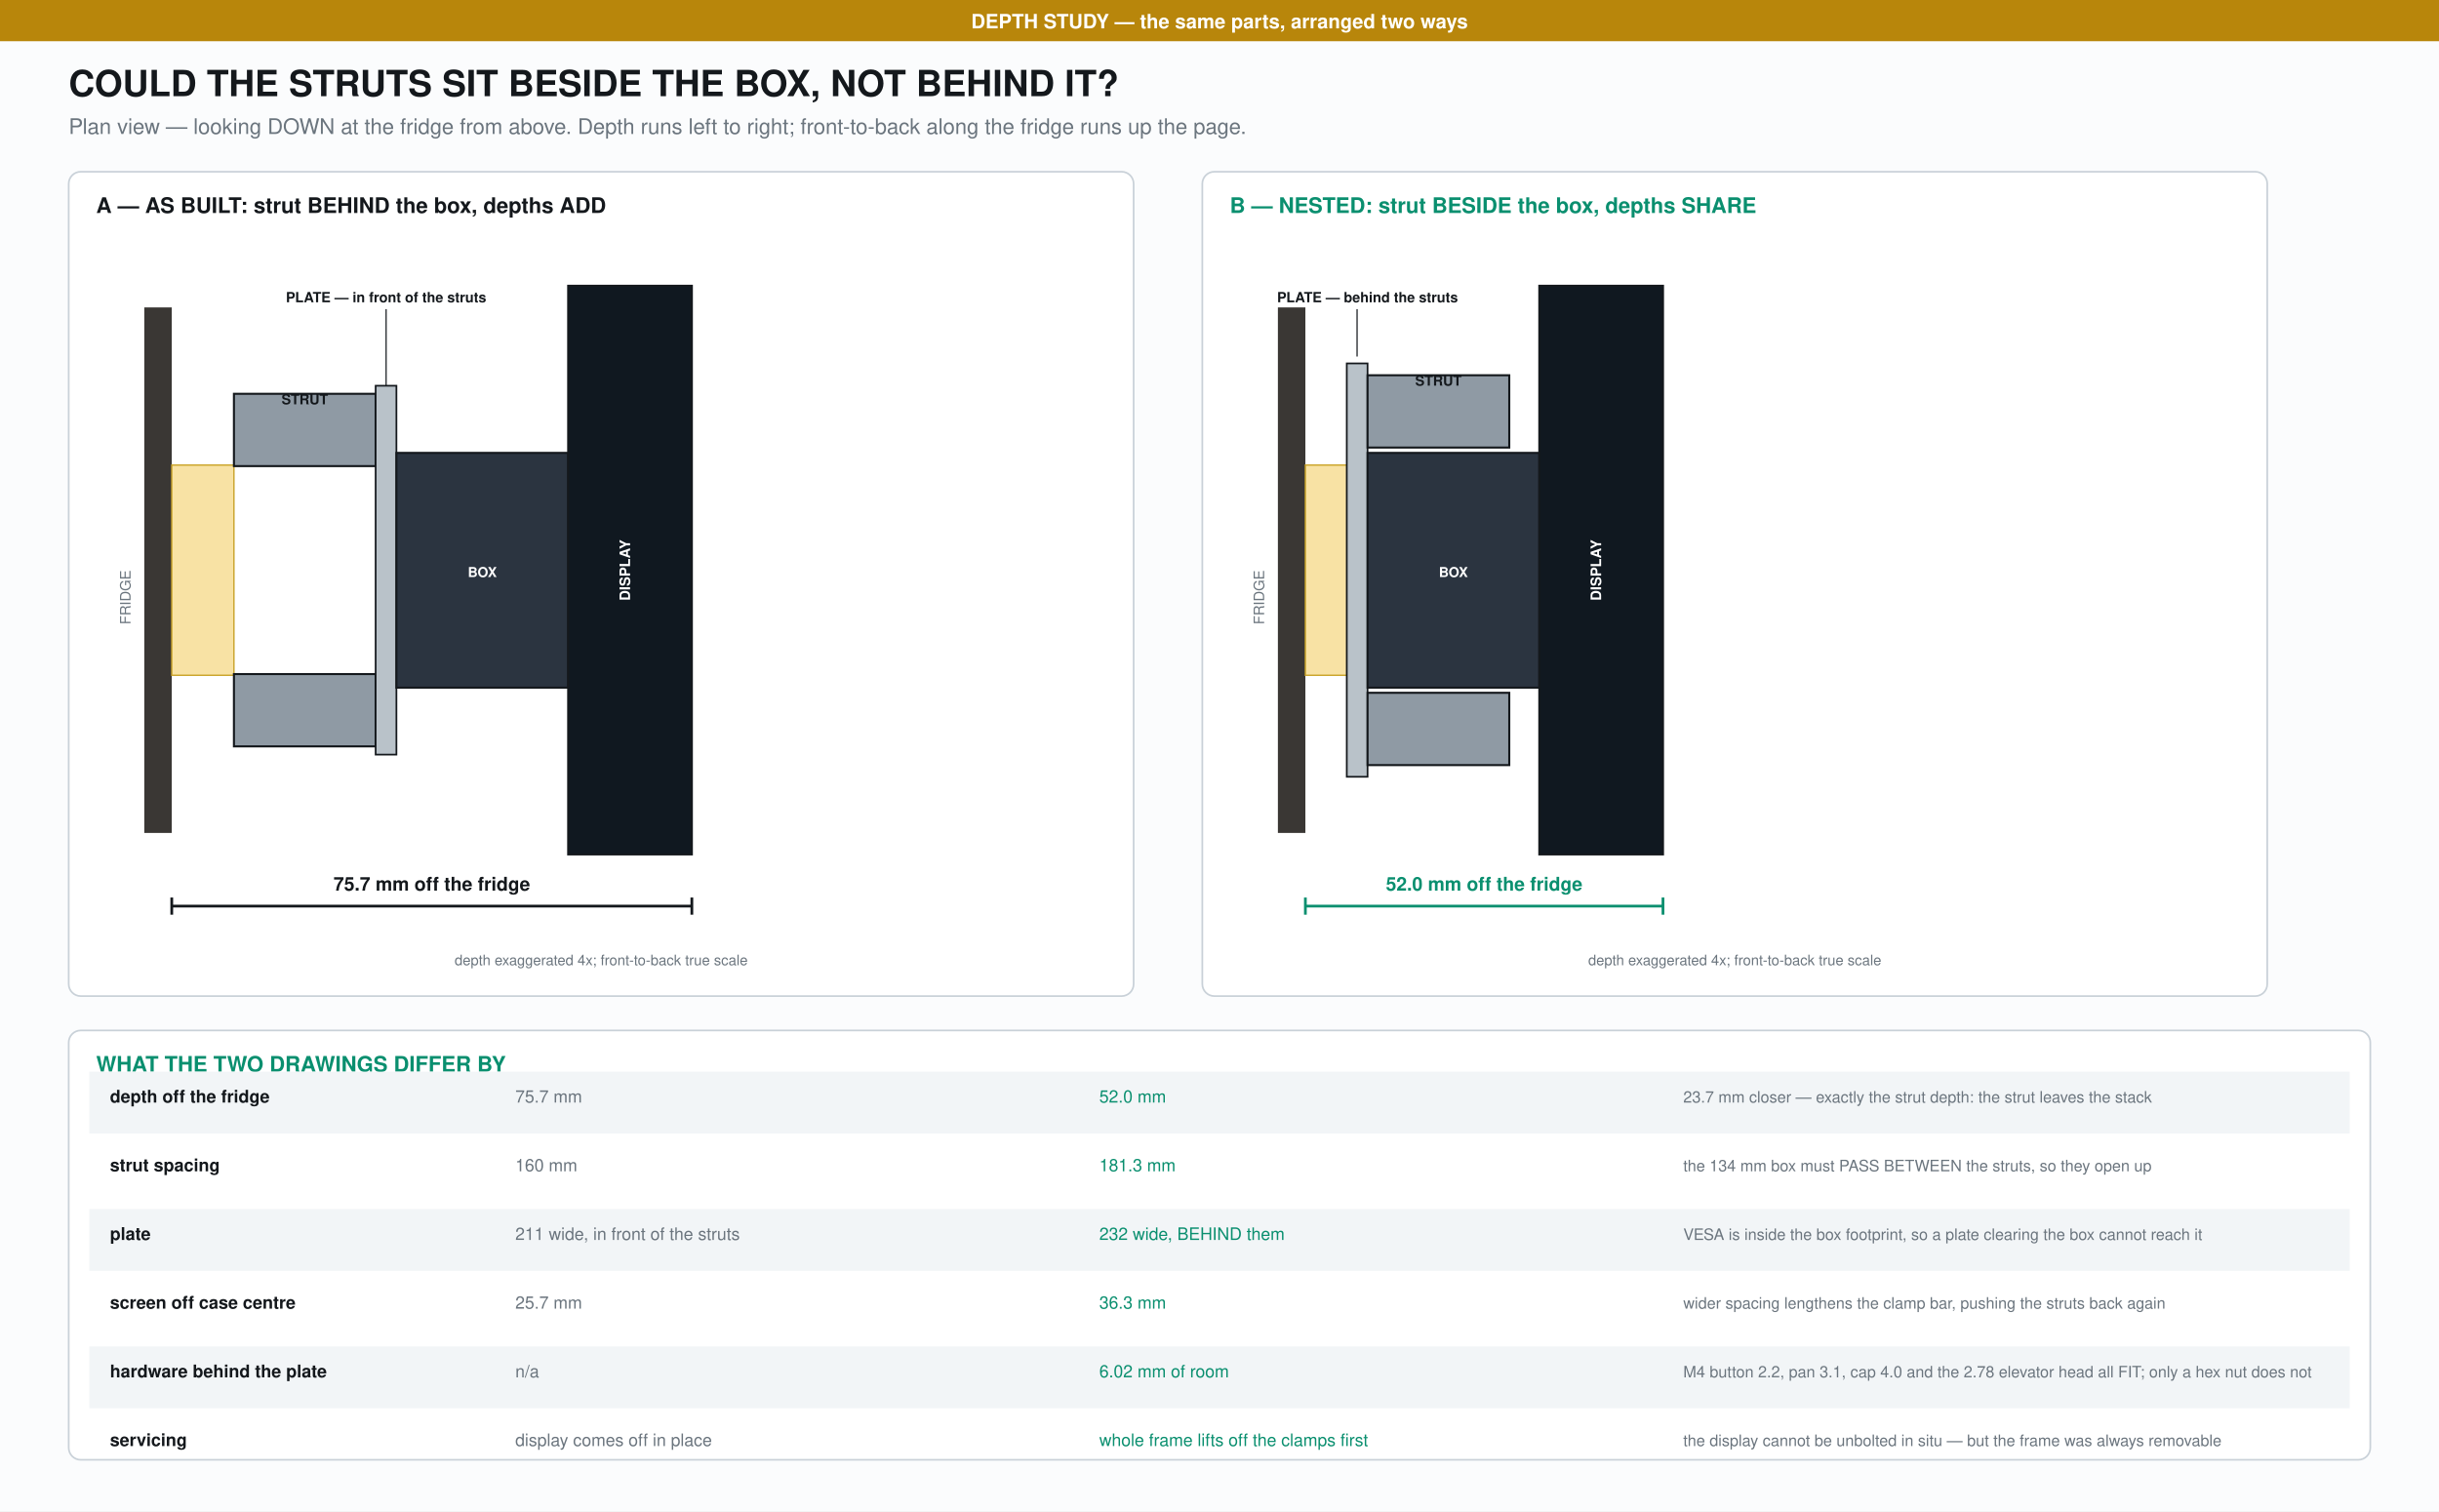
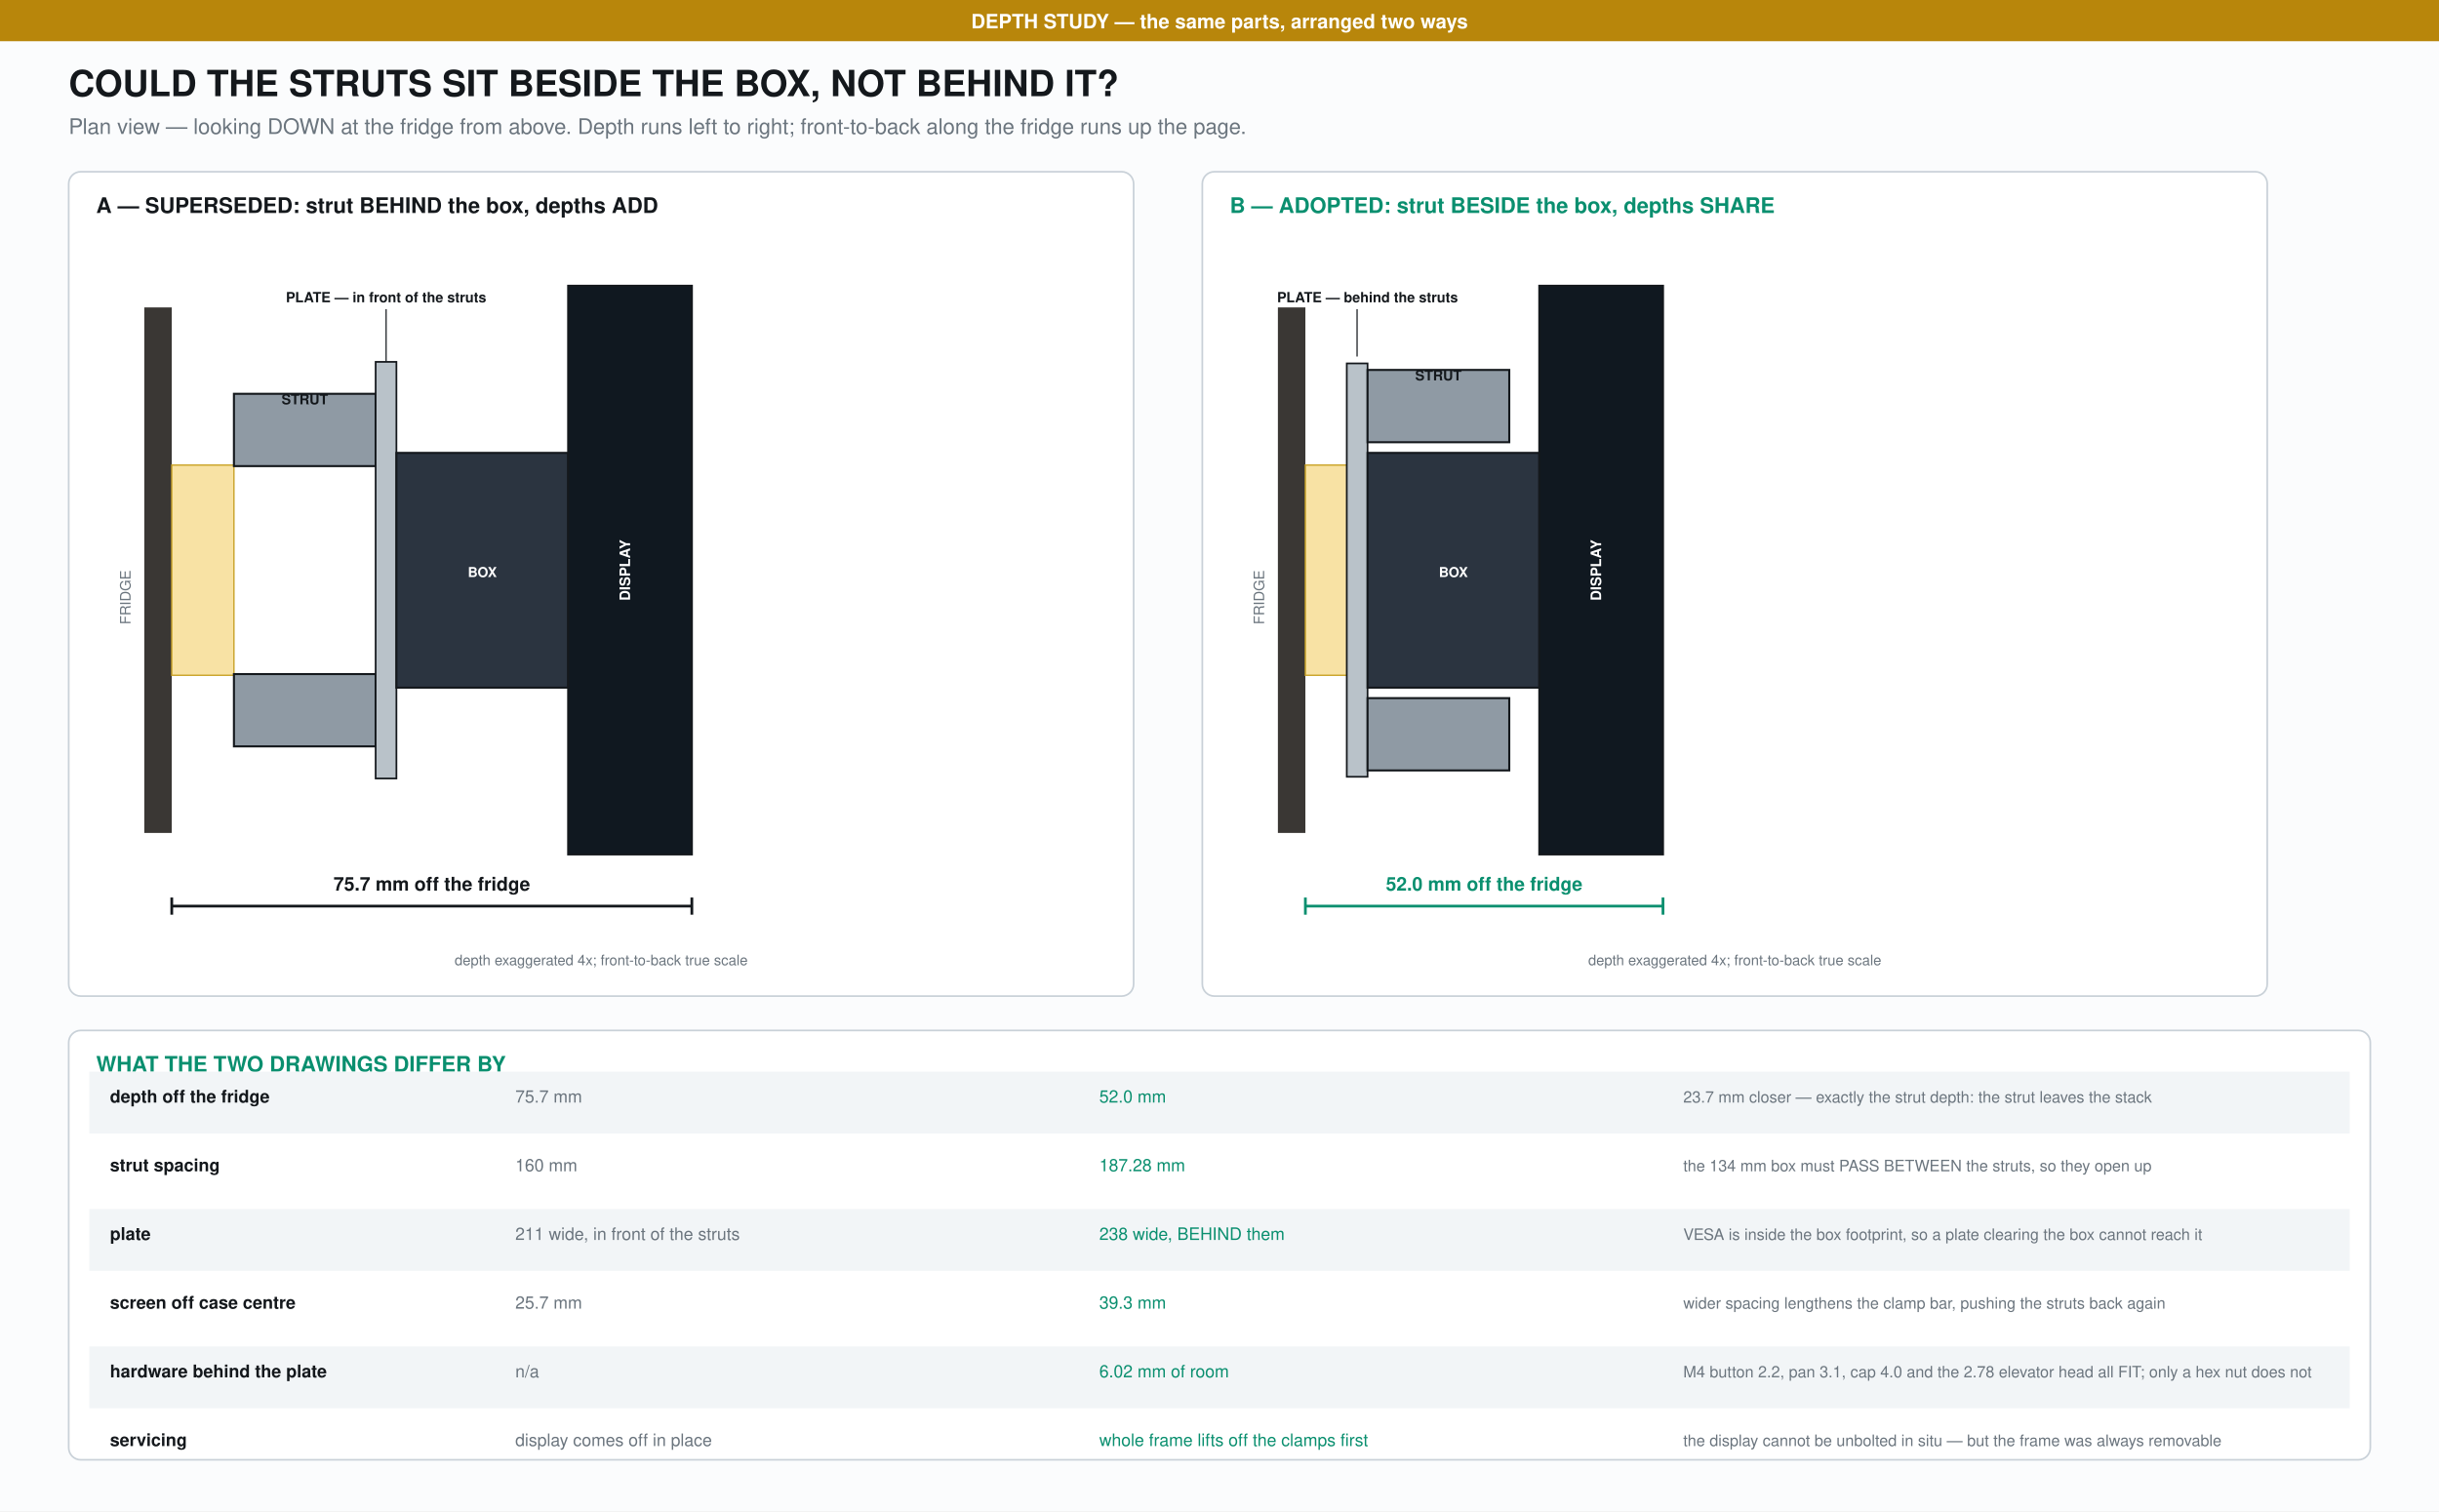
<svg xmlns="http://www.w3.org/2000/svg" width="1420" height="880" viewBox="0 0 1420 880">
  <rect width="1420" height="880" fill="#fbfcfd" />
  <rect width="1420" height="24" fill="#b8860b" />
  <text x="710.00" y="16.50" font-family="Helvetica,Arial,sans-serif" font-size="11.5" text-anchor="middle" fill="#fff" font-weight="bold">DEPTH STUDY — the same parts, arranged two ways</text>
  <text x="40.00" y="56.00" font-family="Helvetica,Arial,sans-serif" font-size="21" text-anchor="start" fill="#14181c" font-weight="bold">COULD THE STRUTS SIT BESIDE THE BOX, NOT BEHIND IT?</text>
  <text x="40.00" y="78.00" font-family="Helvetica,Arial,sans-serif" font-size="12.5" text-anchor="start" fill="#6b757e" font-weight="normal">Plan view — looking DOWN at the fridge from above. Depth runs left to right; front-to-back along the fridge runs up the page.</text>
  <rect x="40.0" y="100.0" width="620.0" height="480.0" rx="7" fill="#fff" stroke="#c9d1d8" stroke-width="1" />
-   <text x="56.00" y="124.00" font-family="Helvetica,Arial,sans-serif" font-size="12.5" text-anchor="start" fill="#14181c" font-weight="bold">A — AS BUILT: strut BEHIND the box, depths ADD</text>
+   <text x="56.00" y="124.00" font-family="Helvetica,Arial,sans-serif" font-size="12.5" text-anchor="start" fill="#14181c" font-weight="bold">A — SUPERSEDED: strut BEHIND the box, depths ADD</text>
  <rect x="84.0" y="179.0" width="16" height="306.0" fill="#3a3734" />
  <text x="76.00" y="332.00" font-family="Helvetica,Arial,sans-serif" font-size="8.4" text-anchor="end" fill="#6b757e" font-weight="normal" transform="rotate(-90.0 76.00 332.00)">FRIDGE</text>
  <rect x="100.0" y="270.8" width="36.2" height="122.4" fill="#f8e2a4" stroke="#c9a227" stroke-width="0.8" />
  <rect x="136.2" y="392.5" width="82.5" height="42.1" fill="#8f9aa4" stroke="#14181c" stroke-width="1.2" />
  <rect x="136.2" y="229.3" width="82.5" height="42.1" fill="#8f9aa4" stroke="#14181c" stroke-width="1.2" />
  <text x="177.46" y="235.40" font-family="Helvetica,Arial,sans-serif" font-size="8.2" text-anchor="middle" fill="#14181c" font-weight="bold">STRUT</text>
-   <rect x="218.7" y="224.6" width="12.1" height="214.8" fill="#b9c2c9" stroke="#14181c" stroke-width="1" />
-   <line x1="224.8" y1="224.6" x2="224.8" y2="180.0" stroke="#14181c" stroke-width="0.7" />
+   <rect x="218.7" y="210.7" width="12.1" height="242.6" fill="#b9c2c9" stroke="#14181c" stroke-width="1" />
+   <line x1="224.8" y1="210.7" x2="224.8" y2="180.0" stroke="#14181c" stroke-width="0.7" />
  <text x="224.78" y="176.00" font-family="Helvetica,Arial,sans-serif" font-size="8.2" text-anchor="middle" fill="#14181c" font-weight="bold">PLATE — in front of the struts</text>
  <rect x="230.8" y="263.7" width="100.0" height="136.7" fill="#2b3440" stroke="#14181c" stroke-width="1.2" />
  <text x="280.82" y="336.00" font-family="Helvetica,Arial,sans-serif" font-size="8.0" text-anchor="middle" fill="#fff" font-weight="bold">BOX</text>
  <rect x="330.8" y="166.4" width="72.0" height="331.1" fill="#101820" stroke="#14181c" stroke-width="1.2" />
  <text x="366.82" y="332.00" font-family="Helvetica,Arial,sans-serif" font-size="8.4" text-anchor="middle" fill="#fff" font-weight="bold" transform="rotate(-90.0 366.82 332.00)">DISPLAY</text>
  <line x1="100.0" y1="527.6" x2="402.8" y2="527.6" stroke="#14181c" stroke-width="1.6" />
  <line x1="100.0" y1="522.6" x2="100.0" y2="532.6" stroke="#14181c" stroke-width="1.6" />
  <line x1="402.8" y1="522.6" x2="402.8" y2="532.6" stroke="#14181c" stroke-width="1.6" />
  <text x="251.41" y="518.57" font-family="Helvetica,Arial,sans-serif" font-size="11" text-anchor="middle" fill="#14181c" font-weight="bold">75.7 mm off the fridge</text>
  <text x="350.00" y="562.00" font-family="Helvetica,Arial,sans-serif" font-size="8.4" text-anchor="middle" fill="#6b757e" font-weight="normal">depth exaggerated 4x; front-to-back true scale</text>
  <rect x="700.0" y="100.0" width="620.0" height="480.0" rx="7" fill="#fff" stroke="#c9d1d8" stroke-width="1" />
-   <text x="716.00" y="124.00" font-family="Helvetica,Arial,sans-serif" font-size="12.5" text-anchor="start" fill="#0a8f6f" font-weight="bold">B — NESTED: strut BESIDE the box, depths SHARE</text>
+   <text x="716.00" y="124.00" font-family="Helvetica,Arial,sans-serif" font-size="12.5" text-anchor="start" fill="#0a8f6f" font-weight="bold">B — ADOPTED: strut BESIDE the box, depths SHARE</text>
  <rect x="744.0" y="179.0" width="16" height="306.0" fill="#3a3734" />
  <text x="736.00" y="332.00" font-family="Helvetica,Arial,sans-serif" font-size="8.4" text-anchor="end" fill="#6b757e" font-weight="normal" transform="rotate(-90.0 736.00 332.00)">FRIDGE</text>
  <rect x="760.0" y="270.8" width="36.2" height="122.4" fill="#f8e2a4" stroke="#c9a227" stroke-width="0.8" />
  <rect x="784.1" y="211.6" width="12.1" height="240.7" fill="#b9c2c9" stroke="#14181c" stroke-width="1" />
  <line x1="790.1" y1="207.6" x2="790.1" y2="180.0" stroke="#14181c" stroke-width="0.7" />
  <text x="796.18" y="176.00" font-family="Helvetica,Arial,sans-serif" font-size="8.2" text-anchor="middle" fill="#14181c" font-weight="bold">PLATE — behind the struts</text>
-   <rect x="796.2" y="403.4" width="82.5" height="42.1" fill="#8f9aa4" stroke="#14181c" stroke-width="1.2" />
-   <rect x="796.2" y="218.5" width="82.5" height="42.1" fill="#8f9aa4" stroke="#14181c" stroke-width="1.2" />
-   <text x="837.46" y="224.55" font-family="Helvetica,Arial,sans-serif" font-size="8.2" text-anchor="middle" fill="#14181c" font-weight="bold">STRUT</text>
+   <rect x="796.2" y="406.5" width="82.5" height="42.1" fill="#8f9aa4" stroke="#14181c" stroke-width="1.2" />
+   <rect x="796.2" y="215.4" width="82.5" height="42.1" fill="#8f9aa4" stroke="#14181c" stroke-width="1.2" />
+   <text x="837.46" y="221.49" font-family="Helvetica,Arial,sans-serif" font-size="8.2" text-anchor="middle" fill="#14181c" font-weight="bold">STRUT</text>
  <rect x="796.2" y="263.7" width="100.0" height="136.7" fill="#2b3440" stroke="#14181c" stroke-width="1.2" />
  <text x="846.18" y="336.00" font-family="Helvetica,Arial,sans-serif" font-size="8.0" text-anchor="middle" fill="#fff" font-weight="bold">BOX</text>
  <rect x="896.2" y="166.4" width="72.0" height="331.1" fill="#101820" stroke="#14181c" stroke-width="1.2" />
  <text x="932.18" y="332.00" font-family="Helvetica,Arial,sans-serif" font-size="8.4" text-anchor="middle" fill="#fff" font-weight="bold" transform="rotate(-90.0 932.18 332.00)">DISPLAY</text>
  <line x1="760.0" y1="527.6" x2="968.2" y2="527.6" stroke="#0a8f6f" stroke-width="1.6" />
  <line x1="760.0" y1="522.6" x2="760.0" y2="532.6" stroke="#0a8f6f" stroke-width="1.6" />
  <line x1="968.2" y1="522.6" x2="968.2" y2="532.6" stroke="#0a8f6f" stroke-width="1.6" />
  <text x="864.09" y="518.57" font-family="Helvetica,Arial,sans-serif" font-size="11" text-anchor="middle" fill="#0a8f6f" font-weight="bold">52.0 mm off the fridge</text>
  <text x="1010.00" y="562.00" font-family="Helvetica,Arial,sans-serif" font-size="8.4" text-anchor="middle" fill="#6b757e" font-weight="normal">depth exaggerated 4x; front-to-back true scale</text>
  <rect x="40.0" y="600.0" width="1340.0" height="250.0" rx="7" fill="#fff" stroke="#c9d1d8" stroke-width="1" />
  <text x="56.00" y="624.00" font-family="Helvetica,Arial,sans-serif" font-size="12.5" text-anchor="start" fill="#0a8f6f" font-weight="bold">WHAT THE TWO DRAWINGS DIFFER BY</text>
  <rect x="52" y="624.0" width="1316" height="36" fill="#f2f5f7" />
  <text x="64.00" y="642.00" font-family="Helvetica,Arial,sans-serif" font-size="10.2" text-anchor="start" fill="#14181c" font-weight="bold">depth off the fridge</text>
  <text x="300.00" y="642.00" font-family="Helvetica,Arial,sans-serif" font-size="10.0" text-anchor="start" fill="#6b757e" font-weight="normal">75.7 mm</text>
  <text x="640.00" y="642.00" font-family="Helvetica,Arial,sans-serif" font-size="10.0" text-anchor="start" fill="#0a8f6f" font-weight="normal">52.0 mm</text>
  <text x="980.00" y="642.00" font-family="Helvetica,Arial,sans-serif" font-size="9.2" text-anchor="start" fill="#6b757e" font-weight="normal">23.7 mm closer — exactly the strut depth: the strut leaves the stack</text>
  <text x="64.00" y="682.00" font-family="Helvetica,Arial,sans-serif" font-size="10.2" text-anchor="start" fill="#14181c" font-weight="bold">strut spacing</text>
  <text x="300.00" y="682.00" font-family="Helvetica,Arial,sans-serif" font-size="10.0" text-anchor="start" fill="#6b757e" font-weight="normal">160 mm</text>
-   <text x="640.00" y="682.00" font-family="Helvetica,Arial,sans-serif" font-size="10.0" text-anchor="start" fill="#0a8f6f" font-weight="normal">181.3 mm</text>
+   <text x="640.00" y="682.00" font-family="Helvetica,Arial,sans-serif" font-size="10.0" text-anchor="start" fill="#0a8f6f" font-weight="normal">187.28 mm</text>
  <text x="980.00" y="682.00" font-family="Helvetica,Arial,sans-serif" font-size="9.2" text-anchor="start" fill="#6b757e" font-weight="normal">the 134 mm box must PASS BETWEEN the struts, so they open up</text>
  <rect x="52" y="704.0" width="1316" height="36" fill="#f2f5f7" />
  <text x="64.00" y="722.00" font-family="Helvetica,Arial,sans-serif" font-size="10.2" text-anchor="start" fill="#14181c" font-weight="bold">plate</text>
  <text x="300.00" y="722.00" font-family="Helvetica,Arial,sans-serif" font-size="10.0" text-anchor="start" fill="#6b757e" font-weight="normal">211 wide, in front of the struts</text>
-   <text x="640.00" y="722.00" font-family="Helvetica,Arial,sans-serif" font-size="10.0" text-anchor="start" fill="#0a8f6f" font-weight="normal">232 wide, BEHIND them</text>
+   <text x="640.00" y="722.00" font-family="Helvetica,Arial,sans-serif" font-size="10.0" text-anchor="start" fill="#0a8f6f" font-weight="normal">238 wide, BEHIND them</text>
  <text x="980.00" y="722.00" font-family="Helvetica,Arial,sans-serif" font-size="9.2" text-anchor="start" fill="#6b757e" font-weight="normal">VESA is inside the box footprint, so a plate clearing the box cannot reach it</text>
  <text x="64.00" y="762.00" font-family="Helvetica,Arial,sans-serif" font-size="10.2" text-anchor="start" fill="#14181c" font-weight="bold">screen off case centre</text>
  <text x="300.00" y="762.00" font-family="Helvetica,Arial,sans-serif" font-size="10.0" text-anchor="start" fill="#6b757e" font-weight="normal">25.7 mm</text>
-   <text x="640.00" y="762.00" font-family="Helvetica,Arial,sans-serif" font-size="10.0" text-anchor="start" fill="#0a8f6f" font-weight="normal">36.3 mm</text>
+   <text x="640.00" y="762.00" font-family="Helvetica,Arial,sans-serif" font-size="10.0" text-anchor="start" fill="#0a8f6f" font-weight="normal">39.3 mm</text>
  <text x="980.00" y="762.00" font-family="Helvetica,Arial,sans-serif" font-size="9.2" text-anchor="start" fill="#6b757e" font-weight="normal">wider spacing lengthens the clamp bar, pushing the struts back again</text>
  <rect x="52" y="784.0" width="1316" height="36" fill="#f2f5f7" />
  <text x="64.00" y="802.00" font-family="Helvetica,Arial,sans-serif" font-size="10.2" text-anchor="start" fill="#14181c" font-weight="bold">hardware behind the plate</text>
  <text x="300.00" y="802.00" font-family="Helvetica,Arial,sans-serif" font-size="10.0" text-anchor="start" fill="#6b757e" font-weight="normal">n/a</text>
  <text x="640.00" y="802.00" font-family="Helvetica,Arial,sans-serif" font-size="10.0" text-anchor="start" fill="#0a8f6f" font-weight="normal">6.02 mm of room</text>
  <text x="980.00" y="802.00" font-family="Helvetica,Arial,sans-serif" font-size="9.2" text-anchor="start" fill="#6b757e" font-weight="normal">M4 button 2.2, pan 3.1, cap 4.0 and the 2.78 elevator head all FIT; only a hex nut does not</text>
  <text x="64.00" y="842.00" font-family="Helvetica,Arial,sans-serif" font-size="10.2" text-anchor="start" fill="#14181c" font-weight="bold">servicing</text>
  <text x="300.00" y="842.00" font-family="Helvetica,Arial,sans-serif" font-size="10.0" text-anchor="start" fill="#6b757e" font-weight="normal">display comes off in place</text>
  <text x="640.00" y="842.00" font-family="Helvetica,Arial,sans-serif" font-size="10.0" text-anchor="start" fill="#0a8f6f" font-weight="normal">whole frame lifts off the clamps first</text>
  <text x="980.00" y="842.00" font-family="Helvetica,Arial,sans-serif" font-size="9.2" text-anchor="start" fill="#6b757e" font-weight="normal">the display cannot be unbolted in situ — but the frame was always removable</text>
</svg>
